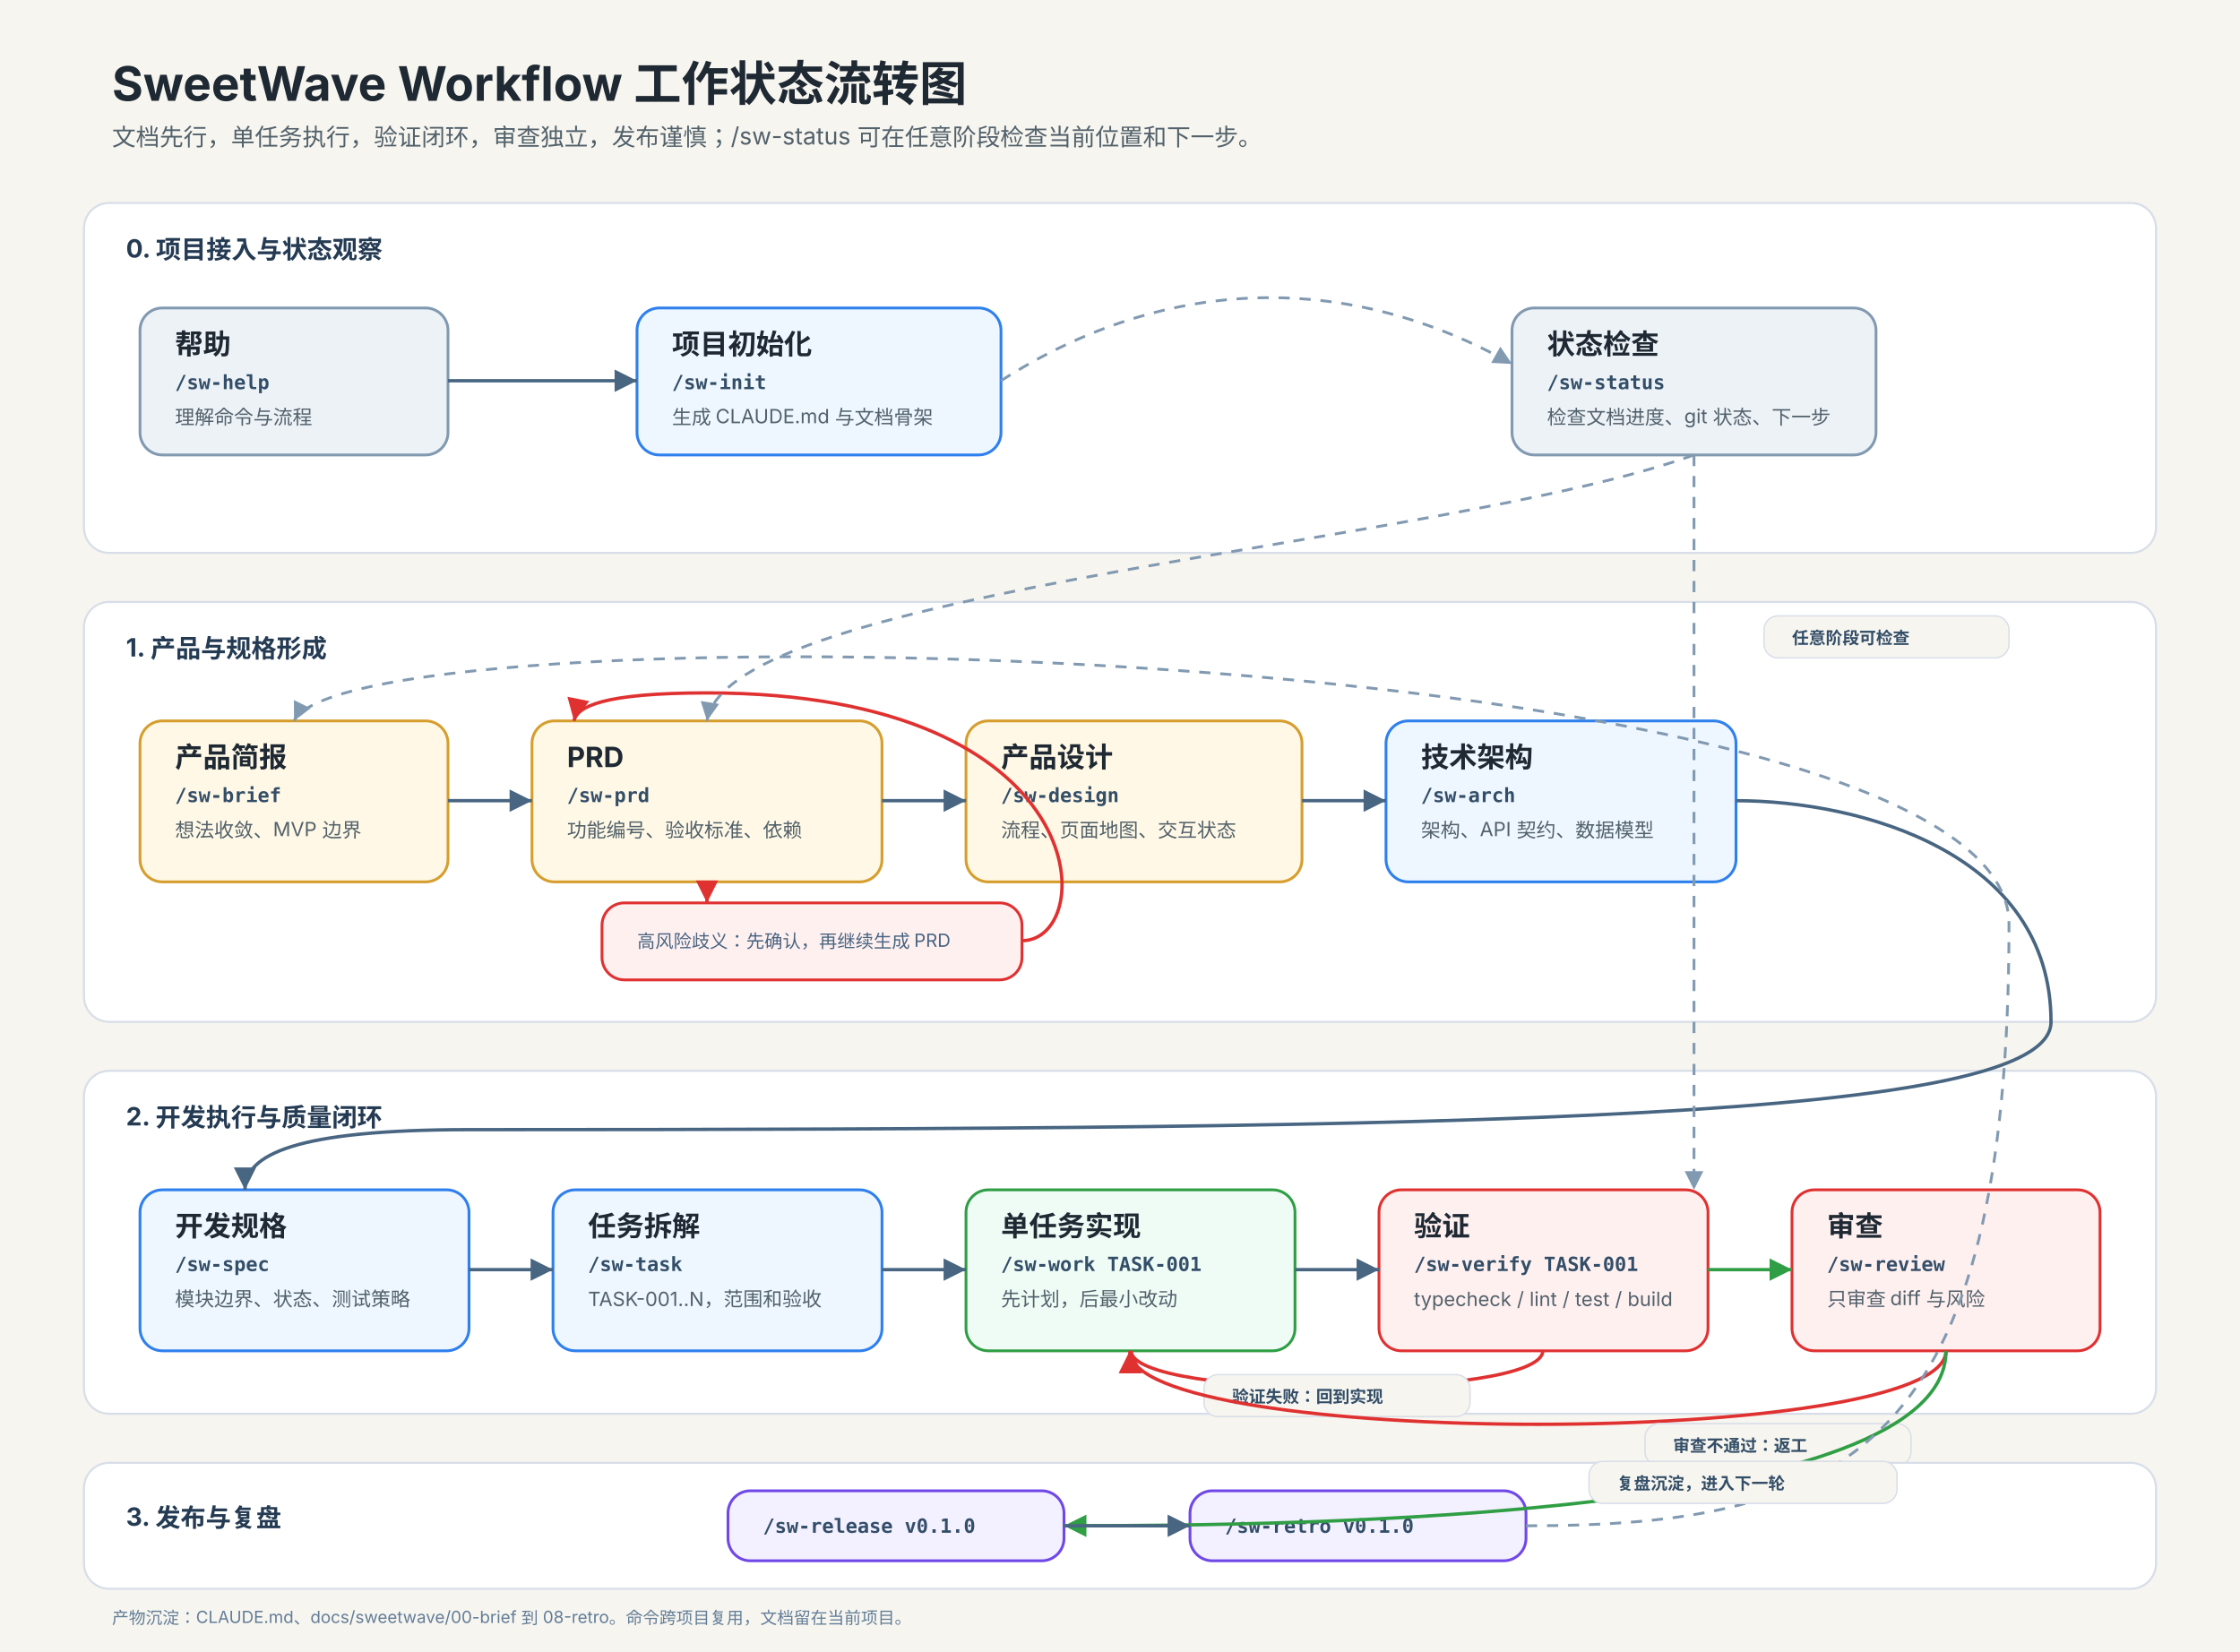
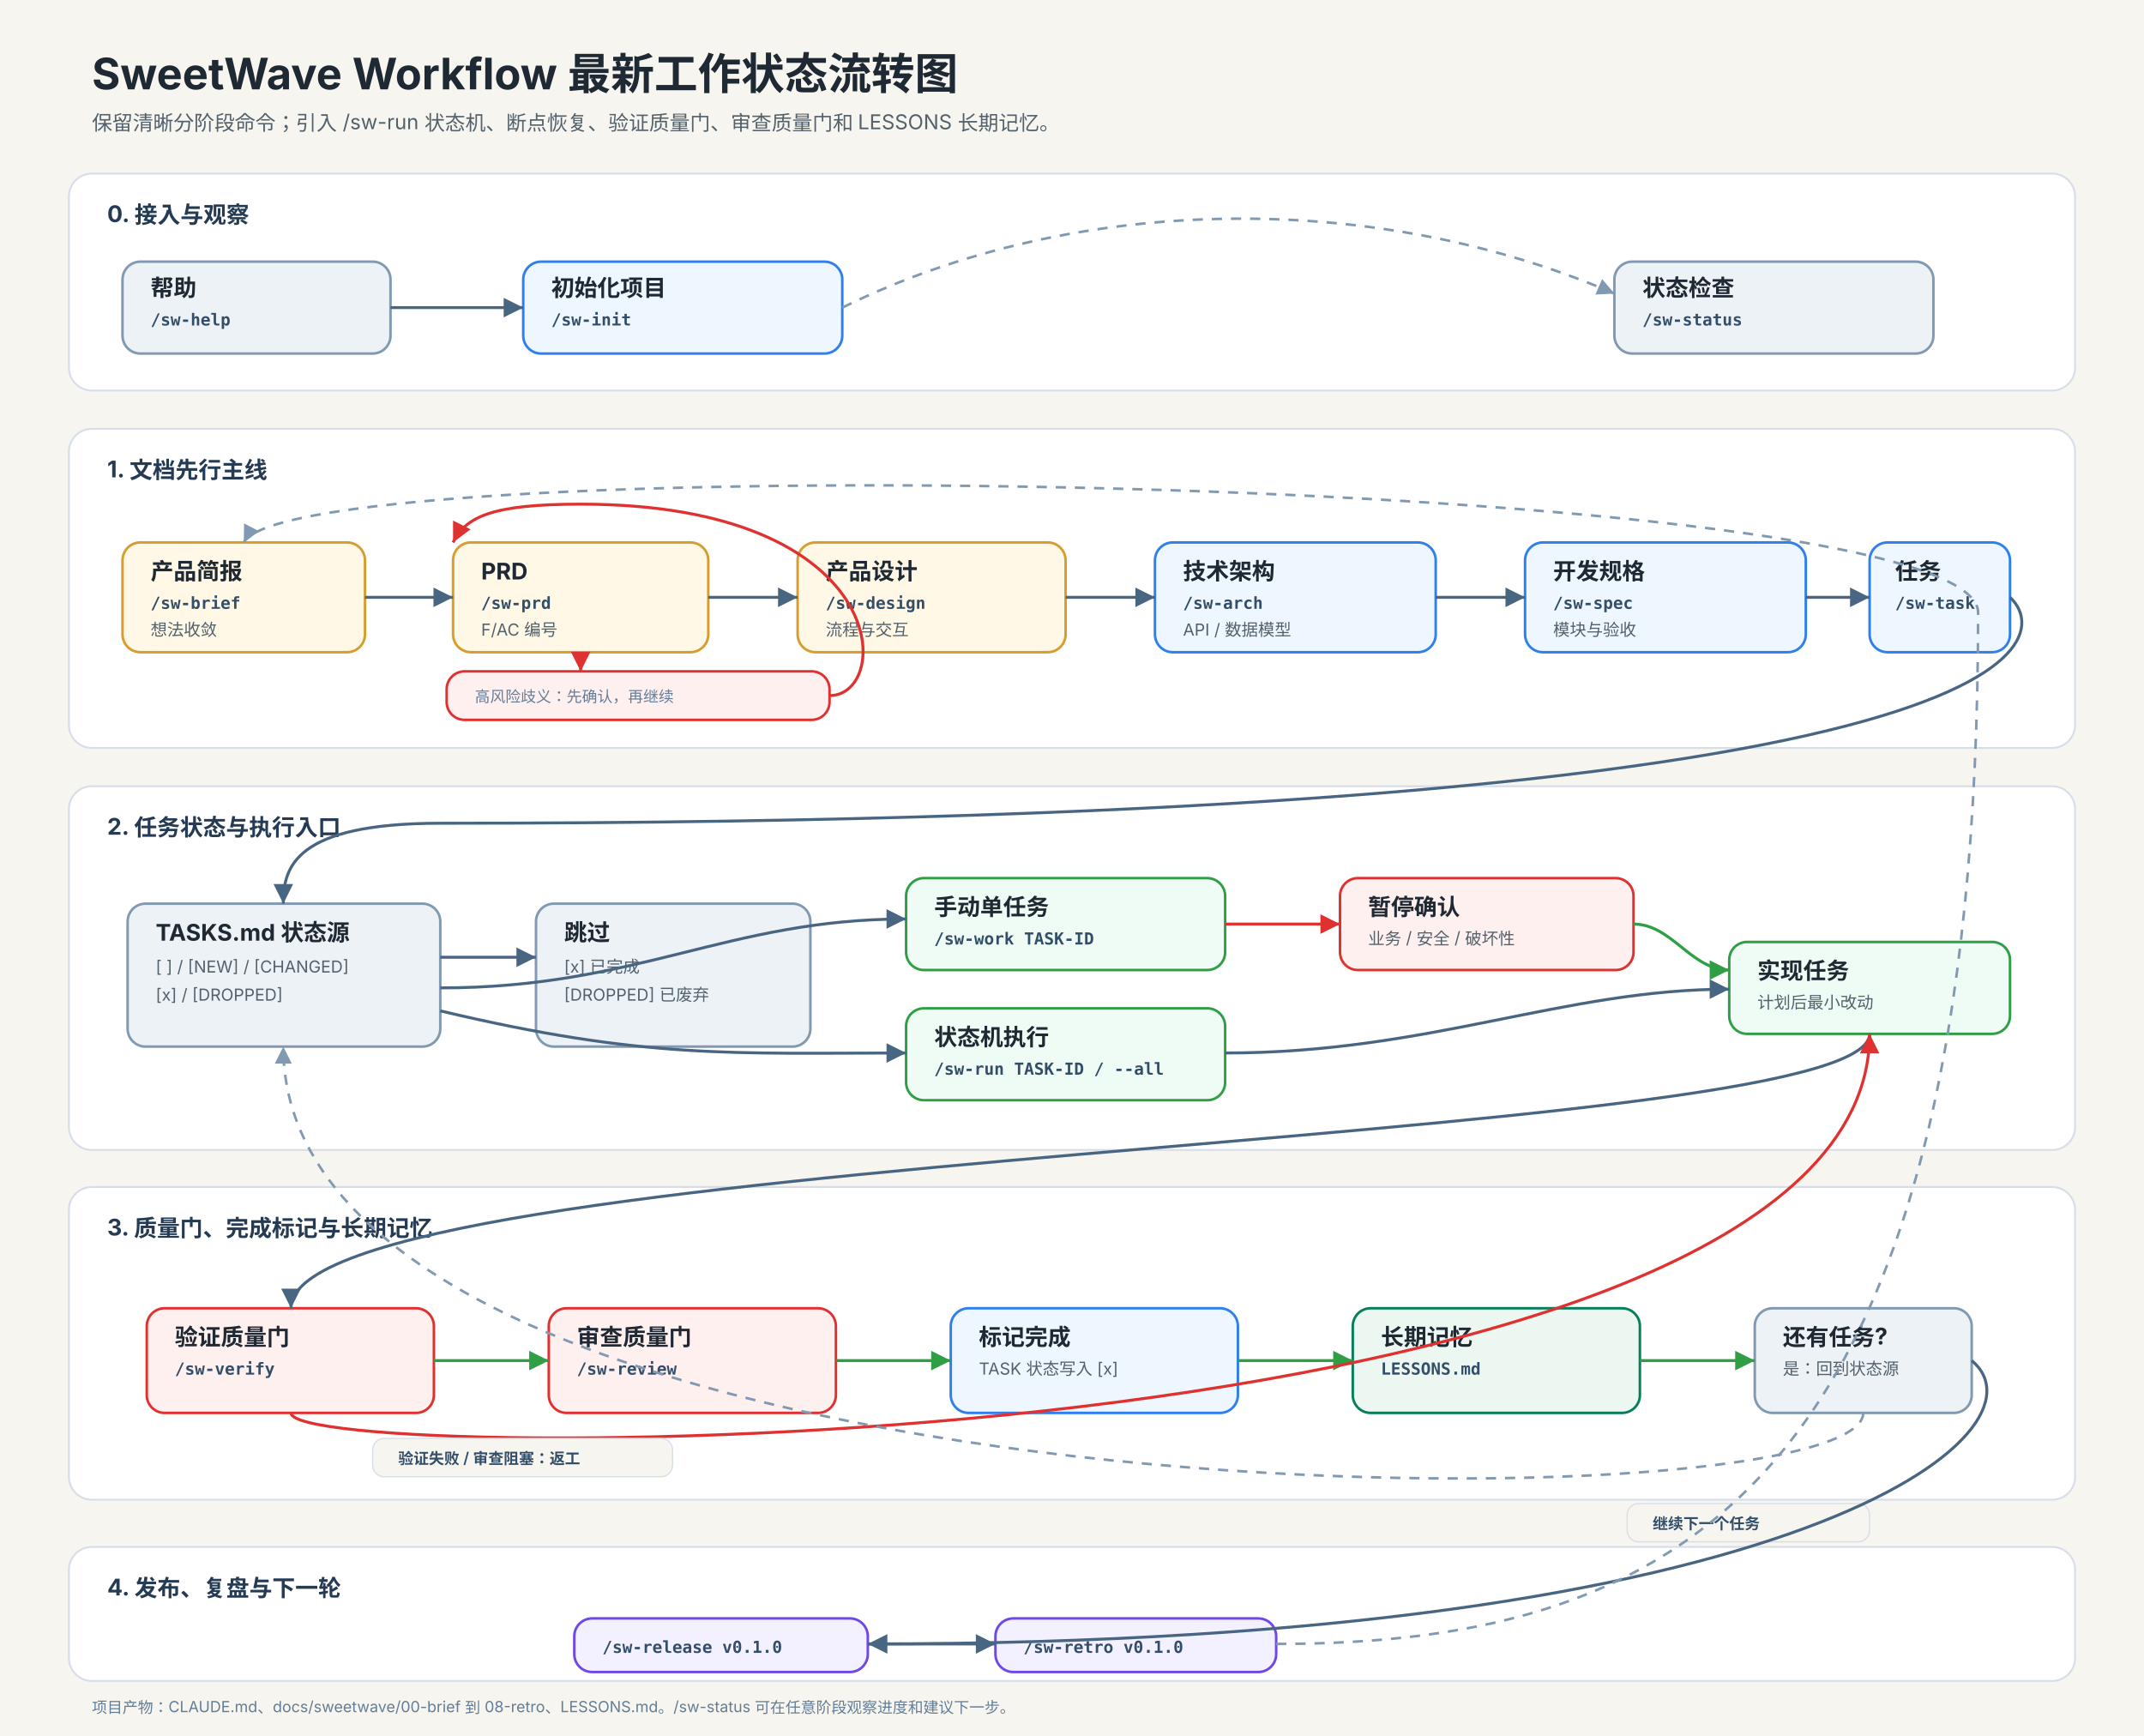
- <svg xmlns="http://www.w3.org/2000/svg" width="1600" height="1180" viewBox="0 0 1600 1180" role="img" aria-labelledby="title desc">
+ <svg xmlns="http://www.w3.org/2000/svg" width="1680" height="1360" viewBox="0 0 1680 1360" role="img" aria-labelledby="title desc">
  <defs>
    <style>
      .bg { fill: #f7f5ef; }
      .title { font: 700 34px -apple-system, BlinkMacSystemFont, "Segoe UI", sans-serif; fill: #1f2933; }
-       .subtitle { font: 400 17px -apple-system, BlinkMacSystemFont, "Segoe UI", sans-serif; fill: #52616b; }
+       .subtitle { font: 400 16px -apple-system, BlinkMacSystemFont, "Segoe UI", sans-serif; fill: #52616b; }
+       .lane { fill: #ffffff; stroke: #d8dee9; stroke-width: 1.5; rx: 18; }
      .lane-title { font: 700 18px -apple-system, BlinkMacSystemFont, "Segoe UI", sans-serif; fill: #243b53; }
-       .node-title { font: 700 20px -apple-system, BlinkMacSystemFont, "Segoe UI", sans-serif; fill: #1f2933; }
-       .node-sub { font: 400 14px -apple-system, BlinkMacSystemFont, "Segoe UI", sans-serif; fill: #52616b; }
-       .cmd { font: 700 14px ui-monospace, SFMono-Regular, Menlo, Consolas, monospace; fill: #334e68; }
-       .note { font: 400 13px -apple-system, BlinkMacSystemFont, "Segoe UI", sans-serif; fill: #486581; }
+       .node { fill: #ffffff; stroke: #9fb3c8; stroke-width: 2; rx: 14; }
+       .product { fill: #fff8e6; stroke: #d69e2e; }
+       .spec { fill: #eef7ff; stroke: #2f80ed; }
+       .dev { fill: #effcf6; stroke: #2f9e44; }
+       .gate { fill: #fff0f0; stroke: #e03131; }
+       .memory { fill: #edf7f2; stroke: #087f5b; }
+       .release { fill: #f3f0ff; stroke: #7048e8; }
+       .side { fill: #edf2f7; stroke: #829ab1; }
+       .node-title { font: 700 18px -apple-system, BlinkMacSystemFont, "Segoe UI", sans-serif; fill: #1f2933; }
+       .node-sub { font: 400 13px -apple-system, BlinkMacSystemFont, "Segoe UI", sans-serif; fill: #52616b; }
+       .cmd { font: 700 13px ui-monospace, SFMono-Regular, Menlo, Consolas, monospace; fill: #334e68; }
      .small { font: 400 12px -apple-system, BlinkMacSystemFont, "Segoe UI", sans-serif; fill: #627d98; }
-       .lane { fill: #ffffff; stroke: #d8dee9; stroke-width: 1.5; rx: 18; }
-       .node { fill: #ffffff; stroke: #9fb3c8; stroke-width: 2; rx: 16; }
-       .node-product { fill: #fff8e6; stroke: #d69e2e; }
-       .node-spec { fill: #eef7ff; stroke: #2f80ed; }
-       .node-dev { fill: #effcf6; stroke: #2f9e44; }
-       .node-gate { fill: #fff0f0; stroke: #e03131; }
-       .node-release { fill: #f3f0ff; stroke: #7048e8; }
-       .side { fill: #edf2f7; stroke: #829ab1; }
-       .arrow { fill: none; stroke: #486581; stroke-width: 2.4; marker-end: url(#arrow); }
-       .arrow-soft { fill: none; stroke: #829ab1; stroke-width: 2; stroke-dasharray: 8 7; marker-end: url(#arrow-soft); }
-       .arrow-warn { fill: none; stroke: #e03131; stroke-width: 2.4; marker-end: url(#arrow-warn); }
-       .arrow-ok { fill: none; stroke: #2f9e44; stroke-width: 2.4; marker-end: url(#arrow-ok); }
-       .label { fill: #f7f5ef; stroke: #d8dee9; stroke-width: 1; rx: 10; }
+       .label { fill: #f7f5ef; stroke: #d8dee9; stroke-width: 1; rx: 9; }
      .label-text { font: 600 12px -apple-system, BlinkMacSystemFont, "Segoe UI", sans-serif; fill: #334e68; }
+       .arrow { fill: none; stroke: #486581; stroke-width: 2.3; marker-end: url(#arrow); }
+       .soft { fill: none; stroke: #829ab1; stroke-width: 2; stroke-dasharray: 8 7; marker-end: url(#soft); }
+       .ok { fill: none; stroke: #2f9e44; stroke-width: 2.3; marker-end: url(#ok); }
+       .warn { fill: none; stroke: #e03131; stroke-width: 2.3; marker-end: url(#warn); }
    </style>
    <marker id="arrow" viewBox="0 0 12 12" refX="10" refY="6" markerWidth="10" markerHeight="10" orient="auto-start-reverse">
      <path d="M2,2 L10,6 L2,10 Z" fill="#486581" />
    </marker>
-     <marker id="arrow-soft" viewBox="0 0 12 12" refX="10" refY="6" markerWidth="10" markerHeight="10" orient="auto-start-reverse">
+     <marker id="soft" viewBox="0 0 12 12" refX="10" refY="6" markerWidth="10" markerHeight="10" orient="auto-start-reverse">
      <path d="M2,2 L10,6 L2,10 Z" fill="#829ab1" />
    </marker>
-     <marker id="arrow-warn" viewBox="0 0 12 12" refX="10" refY="6" markerWidth="10" markerHeight="10" orient="auto-start-reverse">
+     <marker id="ok" viewBox="0 0 12 12" refX="10" refY="6" markerWidth="10" markerHeight="10" orient="auto-start-reverse">
+       <path d="M2,2 L10,6 L2,10 Z" fill="#2f9e44" />
+     </marker>
+     <marker id="warn" viewBox="0 0 12 12" refX="10" refY="6" markerWidth="10" markerHeight="10" orient="auto-start-reverse">
      <path d="M2,2 L10,6 L2,10 Z" fill="#e03131" />
    </marker>
-     <marker id="arrow-ok" viewBox="0 0 12 12" refX="10" refY="6" markerWidth="10" markerHeight="10" orient="auto-start-reverse">
-       <path d="M2,2 L10,6 L2,10 Z" fill="#2f9e44" />
-     </marker>
  </defs>
-   <rect class="bg" x="0" y="0" width="1600" height="1180" />
-   <text class="title" x="80" y="72">SweetWave Workflow 工作状态流转图</text>
-   <text class="subtitle" x="80" y="104">文档先行，单任务执行，验证闭环，审查独立，发布谨慎；/sw-status 可在任意阶段检查当前位置和下一步。</text>
-   <rect class="lane" x="60" y="145" width="1480" height="250" />
-   <text class="lane-title" x="90" y="184">0. 项目接入与状态观察</text>
-   <rect class="node side" x="100" y="220" width="220" height="105" />
-   <text class="node-title" x="125" y="253">帮助</text>
-   <text class="cmd" x="125" y="278">/sw-help</text>
-   <text class="node-sub" x="125" y="303">理解命令与流程</text>
-   <rect class="node node-spec" x="455" y="220" width="260" height="105" />
-   <text class="node-title" x="480" y="253">项目初始化</text>
-   <text class="cmd" x="480" y="278">/sw-init</text>
-   <text class="node-sub" x="480" y="303">生成 CLAUDE.md 与文档骨架</text>
-   <rect class="node side" x="1080" y="220" width="260" height="105" />
-   <text class="node-title" x="1105" y="253">状态检查</text>
-   <text class="cmd" x="1105" y="278">/sw-status</text>
-   <text class="node-sub" x="1105" y="303">检查文档进度、git 状态、下一步</text>
-   <path class="arrow" d="M320 272 C370 272, 395 272, 455 272" />
-   <path class="arrow-soft" d="M715 272 C835 195, 965 195, 1080 260" />
-   <rect class="lane" x="60" y="430" width="1480" height="300" />
-   <text class="lane-title" x="90" y="469">1. 产品与规格形成</text>
-   <rect class="node node-product" x="100" y="515" width="220" height="115" />
-   <text class="node-title" x="125" y="548">产品简报</text>
-   <text class="cmd" x="125" y="573">/sw-brief</text>
-   <text class="node-sub" x="125" y="598">想法收敛、MVP 边界</text>
-   <rect class="node node-product" x="380" y="515" width="250" height="115" />
-   <text class="node-title" x="405" y="548">PRD</text>
-   <text class="cmd" x="405" y="573">/sw-prd</text>
-   <text class="node-sub" x="405" y="598">功能编号、验收标准、依赖</text>
-   <rect class="node node-product" x="690" y="515" width="240" height="115" />
-   <text class="node-title" x="715" y="548">产品设计</text>
-   <text class="cmd" x="715" y="573">/sw-design</text>
-   <text class="node-sub" x="715" y="598">流程、页面地图、交互状态</text>
-   <rect class="node node-spec" x="990" y="515" width="250" height="115" />
-   <text class="node-title" x="1015" y="548">技术架构</text>
-   <text class="cmd" x="1015" y="573">/sw-arch</text>
-   <text class="node-sub" x="1015" y="598">架构、API 契约、数据模型</text>
-   <rect class="node node-gate" x="430" y="645" width="300" height="55" />
-   <text class="note" x="455" y="677">高风险歧义：先确认，再继续生成 PRD</text>
-   <path class="arrow" d="M320 572 C345 572, 355 572, 380 572" />
-   <path class="arrow" d="M630 572 C660 572, 665 572, 690 572" />
-   <path class="arrow" d="M930 572 C960 572, 965 572, 990 572" />
-   <path class="arrow-warn" d="M505 630 C505 638, 505 640, 505 645" />
-   <path class="arrow-warn" d="M730 672 C785 672, 785 495, 505 495 C430 495, 412 505, 410 515" />
-   <rect class="lane" x="60" y="765" width="1480" height="245" />
-   <text class="lane-title" x="90" y="804">2. 开发执行与质量闭环</text>
-   <rect class="node node-spec" x="100" y="850" width="235" height="115" />
-   <text class="node-title" x="125" y="883">开发规格</text>
-   <text class="cmd" x="125" y="908">/sw-spec</text>
-   <text class="node-sub" x="125" y="933">模块边界、状态、测试策略</text>
-   <rect class="node node-spec" x="395" y="850" width="235" height="115" />
-   <text class="node-title" x="420" y="883">任务拆解</text>
-   <text class="cmd" x="420" y="908">/sw-task</text>
-   <text class="node-sub" x="420" y="933">TASK-001..N，范围和验收</text>
-   <rect class="node node-dev" x="690" y="850" width="235" height="115" />
-   <text class="node-title" x="715" y="883">单任务实现</text>
-   <text class="cmd" x="715" y="908">/sw-work TASK-001</text>
-   <text class="node-sub" x="715" y="933">先计划，后最小改动</text>
-   <rect class="node node-gate" x="985" y="850" width="235" height="115" />
-   <text class="node-title" x="1010" y="883">验证</text>
-   <text class="cmd" x="1010" y="908">/sw-verify TASK-001</text>
-   <text class="node-sub" x="1010" y="933">typecheck / lint / test / build</text>
-   <rect class="node node-gate" x="1280" y="850" width="220" height="115" />
-   <text class="node-title" x="1305" y="883">审查</text>
-   <text class="cmd" x="1305" y="908">/sw-review</text>
-   <text class="node-sub" x="1305" y="933">只审查 diff 与风险</text>
-   <path class="arrow" d="M1240 572 C1330 572, 1465 610, 1465 730 C1465 800, 1065 807, 335 807 C210 807, 175 825, 175 850" />
-   <path class="arrow" d="M335 907 C360 907, 370 907, 395 907" />
-   <path class="arrow" d="M630 907 C660 907, 665 907, 690 907" />
-   <path class="arrow" d="M925 907 C955 907, 960 907, 985 907" />
-   <path class="arrow-ok" d="M1220 907 C1250 907, 1255 907, 1280 907" />
-   <path class="arrow-warn" d="M1102 965 C1102 1000, 808 1000, 808 965" />
-   <rect class="label" x="860" y="982" width="190" height="30" />
-   <text class="label-text" x="880" y="1002">验证失败：回到实现</text>
-   <path class="arrow-warn" d="M1390 965 C1390 1035, 807 1035, 807 965" />
-   <rect class="label" x="1175" y="1017" width="190" height="30" />
-   <text class="label-text" x="1195" y="1037">审查不通过：返工</text>
-   <rect class="lane" x="60" y="1045" width="1480" height="90" />
-   <text class="lane-title" x="90" y="1090">3. 发布与复盘</text>
-   <rect class="node node-release" x="520" y="1065" width="240" height="50" />
-   <text class="cmd" x="545" y="1095">/sw-release v0.1.0</text>
-   <rect class="node node-release" x="850" y="1065" width="240" height="50" />
-   <text class="cmd" x="875" y="1095">/sw-retro v0.1.0</text>
-   <path class="arrow-ok" d="M1390 965 C1390 1085, 930 1090, 760 1090" />
-   <path class="arrow" d="M760 1090 C795 1090, 815 1090, 850 1090" />
-   <path class="arrow-soft" d="M1090 1090 C1320 1090, 1435 1035, 1435 660 C1435 455, 252 430, 210 515" />
-   <rect class="label" x="1135" y="1044" width="220" height="30" />
-   <text class="label-text" x="1155" y="1064">复盘沉淀，进入下一轮</text>
-   <path class="arrow-soft" d="M1210 325 C1210 395, 1210 775, 1210 850" />
-   <path class="arrow-soft" d="M1210 325 C1030 390, 520 420, 505 515" />
-   <rect class="label" x="1260" y="440" width="175" height="30" />
-   <text class="label-text" x="1280" y="460">任意阶段可检查</text>
-   <text class="small" x="80" y="1160">产物沉淀：CLAUDE.md、docs/sweetwave/00-brief 到 08-retro。命令跨项目复用，文档留在当前项目。</text>
+   <rect class="bg" x="0" y="0" width="1680" height="1360" />
+   <text class="title" x="72" y="70">SweetWave Workflow 最新工作状态流转图</text>
+   <text class="subtitle" x="72" y="102">保留清晰分阶段命令；引入 /sw-run 状态机、断点恢复、验证质量门、审查质量门和 LESSONS 长期记忆。</text>
+   <rect class="lane" x="54" y="136" width="1572" height="170" />
+   <text class="lane-title" x="84" y="174">0. 接入与观察</text>
+   <rect class="node side" x="96" y="205" width="210" height="72" />
+   <text class="node-title" x="118" y="232">帮助</text>
+   <text class="cmd" x="118" y="255">/sw-help</text>
+   <rect class="node spec" x="410" y="205" width="250" height="72" />
+   <text class="node-title" x="432" y="232">初始化项目</text>
+   <text class="cmd" x="432" y="255">/sw-init</text>
+   <rect class="node side" x="1265" y="205" width="250" height="72" />
+   <text class="node-title" x="1287" y="232">状态检查</text>
+   <text class="cmd" x="1287" y="255">/sw-status</text>
+   <path class="arrow" d="M306 241 C340 241, 370 241, 410 241" />
+   <path class="soft" d="M660 241 C845 150, 1080 150, 1265 230" />
+   <rect class="lane" x="54" y="336" width="1572" height="250" />
+   <text class="lane-title" x="84" y="374">1. 文档先行主线</text>
+   <rect class="node product" x="96" y="425" width="190" height="86" />
+   <text class="node-title" x="118" y="454">产品简报</text>
+   <text class="cmd" x="118" y="477">/sw-brief</text>
+   <text class="node-sub" x="118" y="498">想法收敛</text>
+   <rect class="node product" x="355" y="425" width="200" height="86" />
+   <text class="node-title" x="377" y="454">PRD</text>
+   <text class="cmd" x="377" y="477">/sw-prd</text>
+   <text class="node-sub" x="377" y="498">F/AC 编号</text>
+   <rect class="node product" x="625" y="425" width="210" height="86" />
+   <text class="node-title" x="647" y="454">产品设计</text>
+   <text class="cmd" x="647" y="477">/sw-design</text>
+   <text class="node-sub" x="647" y="498">流程与交互</text>
+   <rect class="node spec" x="905" y="425" width="220" height="86" />
+   <text class="node-title" x="927" y="454">技术架构</text>
+   <text class="cmd" x="927" y="477">/sw-arch</text>
+   <text class="node-sub" x="927" y="498">API / 数据模型</text>
+   <rect class="node spec" x="1195" y="425" width="220" height="86" />
+   <text class="node-title" x="1217" y="454">开发规格</text>
+   <text class="cmd" x="1217" y="477">/sw-spec</text>
+   <text class="node-sub" x="1217" y="498">模块与验收</text>
+   <rect class="node spec" x="1465" y="425" width="110" height="86" />
+   <text class="node-title" x="1485" y="454">任务</text>
+   <text class="cmd" x="1485" y="477">/sw-task</text>
+   <rect class="node gate" x="350" y="526" width="300" height="38" />
+   <text class="small" x="372" y="550">高风险歧义：先确认，再继续</text>
+   <path class="arrow" d="M286 468 C315 468, 328 468, 355 468" />
+   <path class="arrow" d="M555 468 C585 468, 595 468, 625 468" />
+   <path class="arrow" d="M835 468 C865 468, 875 468, 905 468" />
+   <path class="arrow" d="M1125 468 C1155 468, 1165 468, 1195 468" />
+   <path class="arrow" d="M1415 468 C1435 468, 1445 468, 1465 468" />
+   <path class="warn" d="M455 511 C455 520, 455 522, 455 526" />
+   <path class="warn" d="M650 545 C700 545, 700 395, 455 395 C385 395, 365 405, 355 425" />
+   <rect class="lane" x="54" y="616" width="1572" height="285" />
+   <text class="lane-title" x="84" y="654">2. 任务状态与执行入口</text>
+   <rect class="node side" x="100" y="708" width="245" height="112" />
+   <text class="node-title" x="122" y="737">TASKS.md 状态源</text>
+   <text class="node-sub" x="122" y="762">[ ] / [NEW] / [CHANGED]</text>
+   <text class="node-sub" x="122" y="784">[x] / [DROPPED]</text>
+   <rect class="node side" x="420" y="708" width="215" height="112" />
+   <text class="node-title" x="442" y="737">跳过</text>
+   <text class="node-sub" x="442" y="762">[x] 已完成</text>
+   <text class="node-sub" x="442" y="784">[DROPPED] 已废弃</text>
+   <rect class="node dev" x="710" y="688" width="250" height="72" />
+   <text class="node-title" x="732" y="717">手动单任务</text>
+   <text class="cmd" x="732" y="740">/sw-work TASK-ID</text>
+   <rect class="node dev" x="710" y="790" width="250" height="72" />
+   <text class="node-title" x="732" y="819">状态机执行</text>
+   <text class="cmd" x="732" y="842">/sw-run TASK-ID / --all</text>
+   <rect class="node gate" x="1050" y="688" width="230" height="72" />
+   <text class="node-title" x="1072" y="717">暂停确认</text>
+   <text class="node-sub" x="1072" y="740">业务 / 安全 / 破坏性</text>
+   <rect class="node dev" x="1355" y="738" width="220" height="72" />
+   <text class="node-title" x="1377" y="767">实现任务</text>
+   <text class="node-sub" x="1377" y="790">计划后最小改动</text>
+   <path class="arrow" d="M1575 468 C1610 500, 1610 645, 345 645 C230 645, 222 680, 222 708" />
+   <path class="arrow" d="M345 750 C375 750, 390 750, 420 750" />
+   <path class="arrow" d="M345 774 C500 774, 570 720, 710 720" />
+   <path class="arrow" d="M345 792 C505 830, 575 825, 710 825" />
+   <path class="warn" d="M960 724 C995 724, 1015 724, 1050 724" />
+   <path class="ok" d="M1280 724 C1310 724, 1325 760, 1355 760" />
+   <path class="arrow" d="M960 825 C1120 825, 1225 775, 1355 775" />
+   <rect class="lane" x="54" y="930" width="1572" height="245" />
+   <text class="lane-title" x="84" y="968">3. 质量门、完成标记与长期记忆</text>
+   <rect class="node gate" x="115" y="1025" width="225" height="82" />
+   <text class="node-title" x="137" y="1054">验证质量门</text>
+   <text class="cmd" x="137" y="1077">/sw-verify</text>
+   <rect class="node gate" x="430" y="1025" width="225" height="82" />
+   <text class="node-title" x="452" y="1054">审查质量门</text>
+   <text class="cmd" x="452" y="1077">/sw-review</text>
+   <rect class="node spec" x="745" y="1025" width="225" height="82" />
+   <text class="node-title" x="767" y="1054">标记完成</text>
+   <text class="node-sub" x="767" y="1077">TASK 状态写入 [x]</text>
+   <rect class="node memory" x="1060" y="1025" width="225" height="82" />
+   <text class="node-title" x="1082" y="1054">长期记忆</text>
+   <text class="cmd" x="1082" y="1077">LESSONS.md</text>
+   <rect class="node side" x="1375" y="1025" width="170" height="82" />
+   <text class="node-title" x="1397" y="1054">还有任务?</text>
+   <text class="node-sub" x="1397" y="1077">是：回到状态源</text>
+   <path class="arrow" d="M1465 810 C1465 900, 228 900, 228 1025" />
+   <path class="ok" d="M340 1066 C370 1066, 400 1066, 430 1066" />
+   <path class="ok" d="M655 1066 C685 1066, 715 1066, 745 1066" />
+   <path class="ok" d="M970 1066 C1000 1066, 1030 1066, 1060 1066" />
+   <path class="ok" d="M1285 1066 C1315 1066, 1345 1066, 1375 1066" />
+   <path class="warn" d="M228 1107 C228 1150, 1465 1150, 1465 810" />
+   <rect class="label" x="292" y="1127" width="235" height="30" />
+   <text class="label-text" x="312" y="1147">验证失败 / 审查阻塞：返工</text>
+   <path class="soft" d="M1460 1107 C1460 1200, 222 1200, 222 820" />
+   <rect class="label" x="1275" y="1178" width="190" height="30" />
+   <text class="label-text" x="1295" y="1198">继续下一个任务</text>
+   <rect class="lane" x="54" y="1212" width="1572" height="105" />
+   <text class="lane-title" x="84" y="1250">4. 发布、复盘与下一轮</text>
+   <rect class="node release" x="450" y="1268" width="230" height="42" />
+   <text class="cmd" x="472" y="1295">/sw-release v0.1.0</text>
+   <rect class="node release" x="780" y="1268" width="220" height="42" />
+   <text class="cmd" x="802" y="1295">/sw-retro v0.1.0</text>
+   <path class="arrow" d="M1545 1066 C1610 1120, 1420 1288, 680 1288" />
+   <path class="arrow" d="M680 1288 C715 1288, 745 1288, 780 1288" />
+   <path class="soft" d="M1000 1288 C1320 1288, 1550 1160, 1550 480 C1550 370, 230 350, 191 425" />
+   <text class="small" x="72" y="1342">项目产物：CLAUDE.md、docs/sweetwave/00-brief 到 08-retro、LESSONS.md。/sw-status 可在任意阶段观察进度和建议下一步。</text>
</svg>
